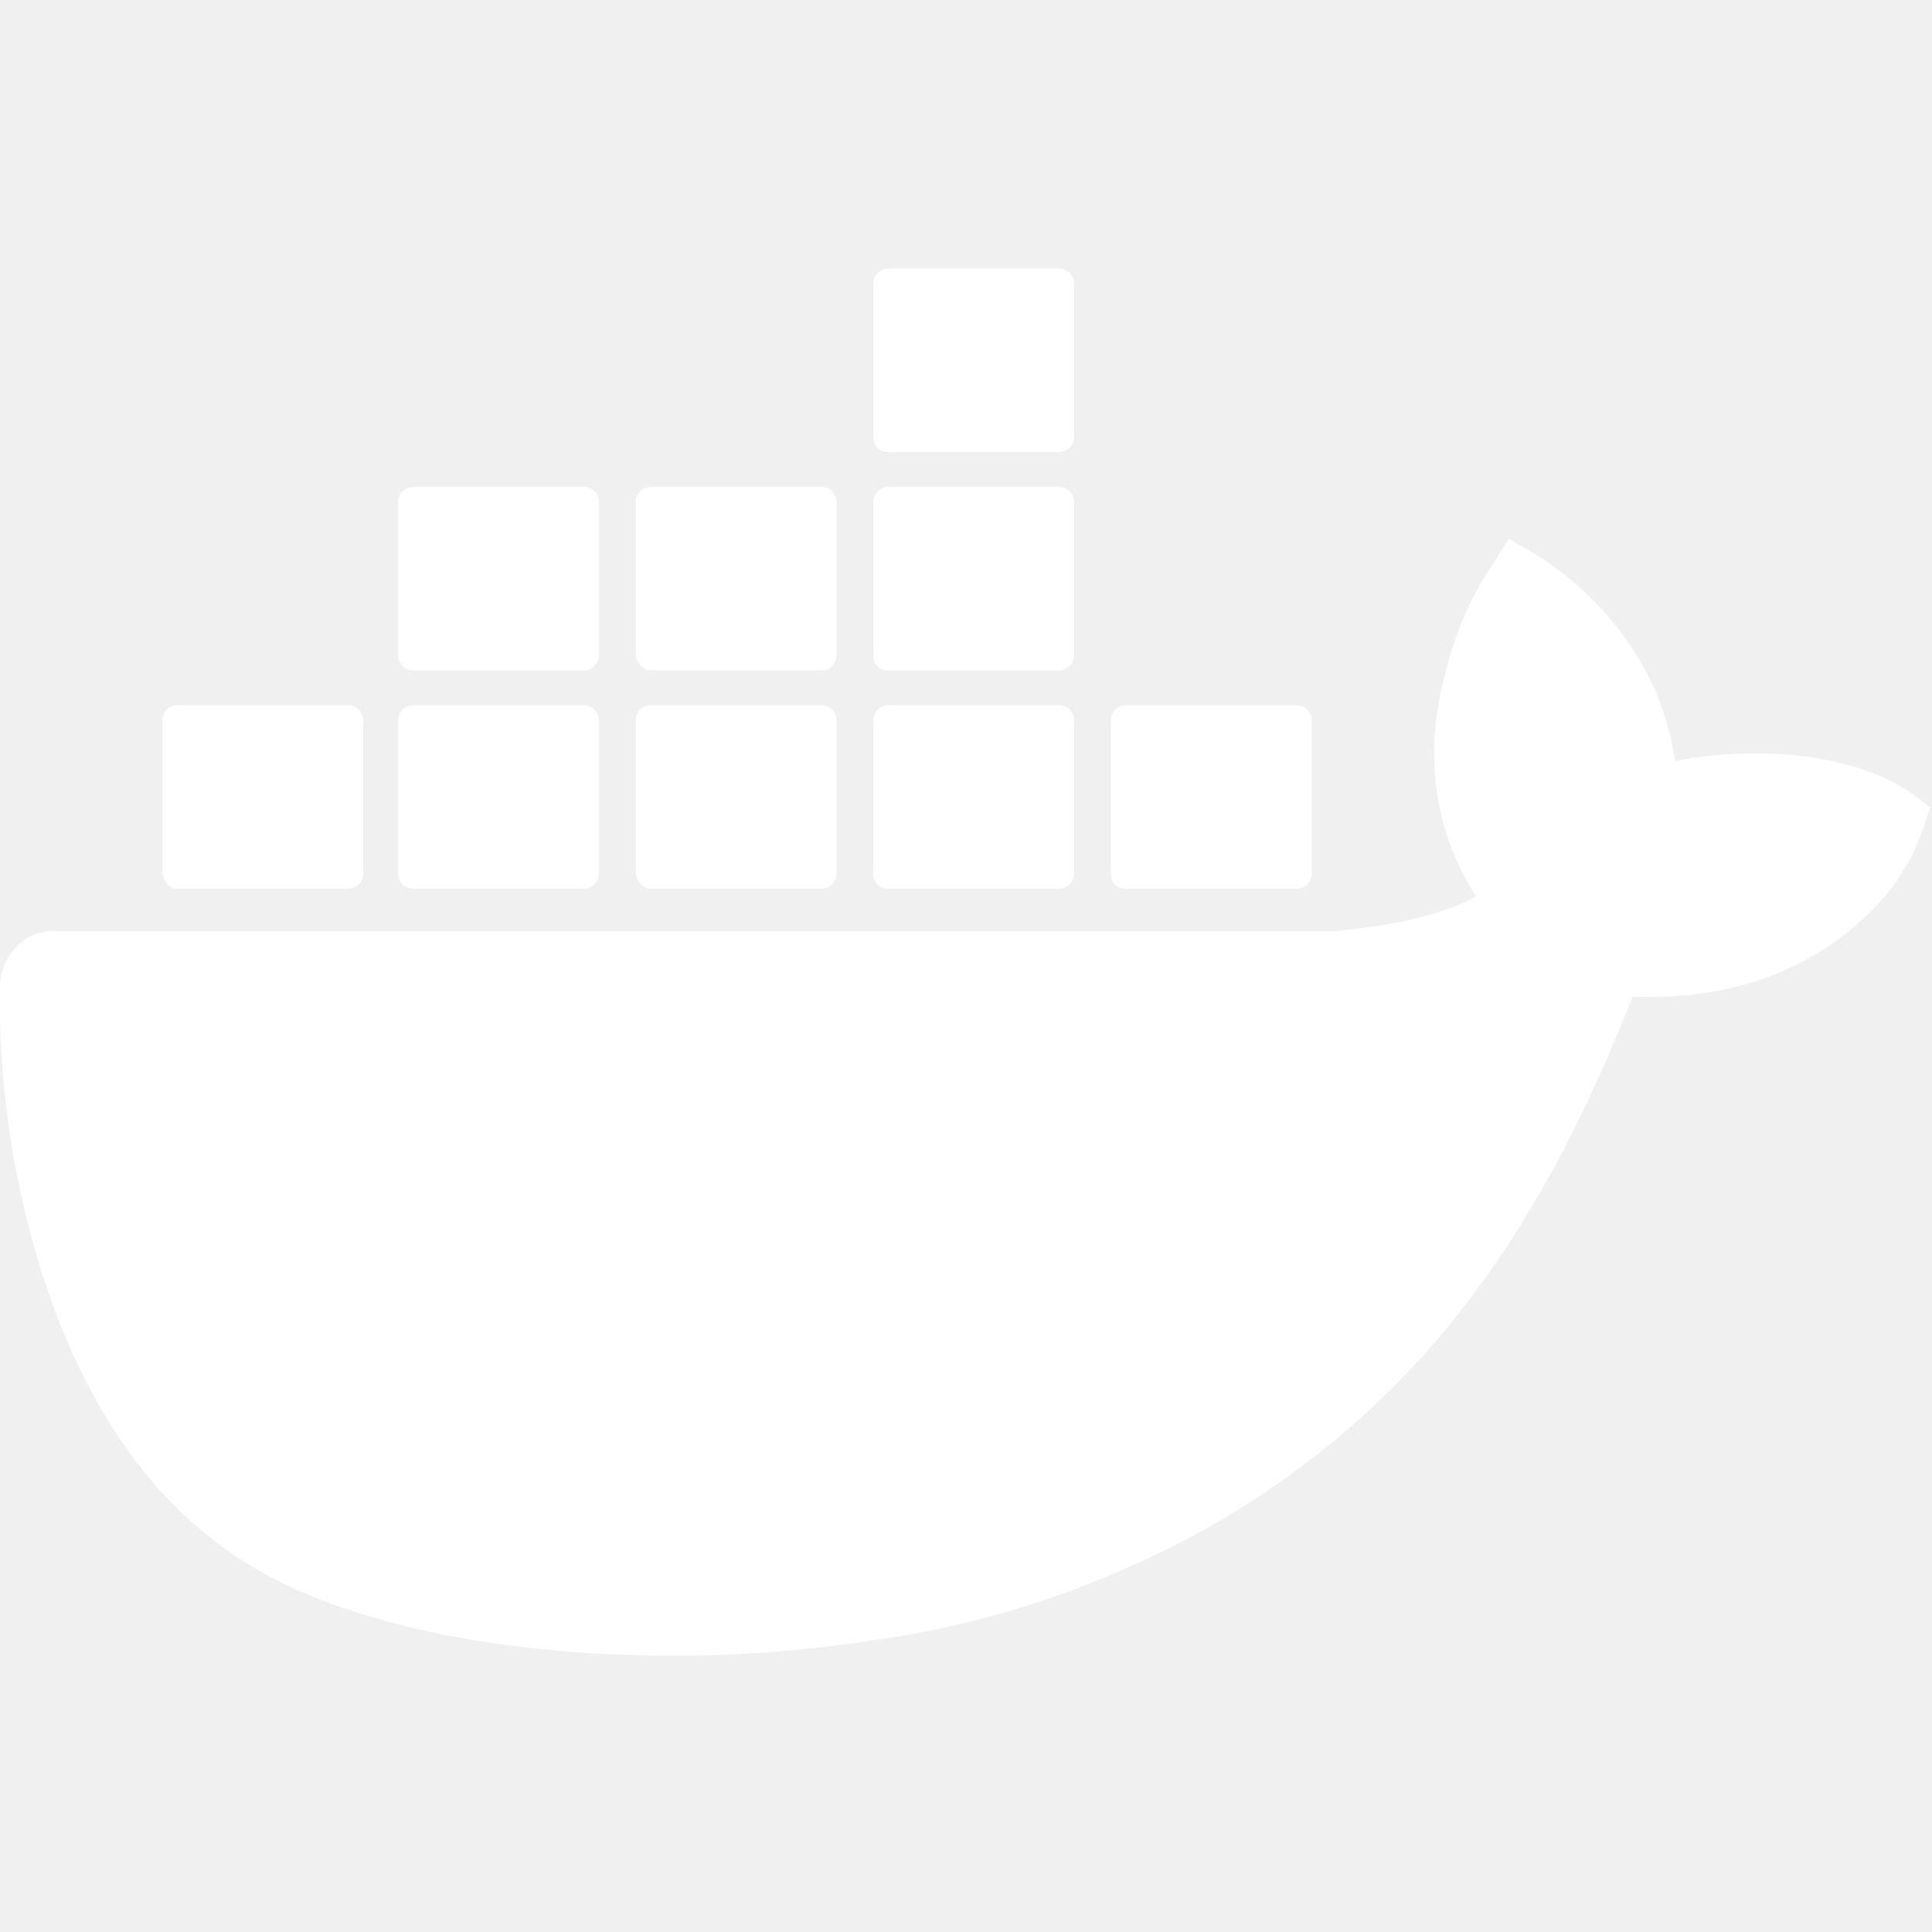
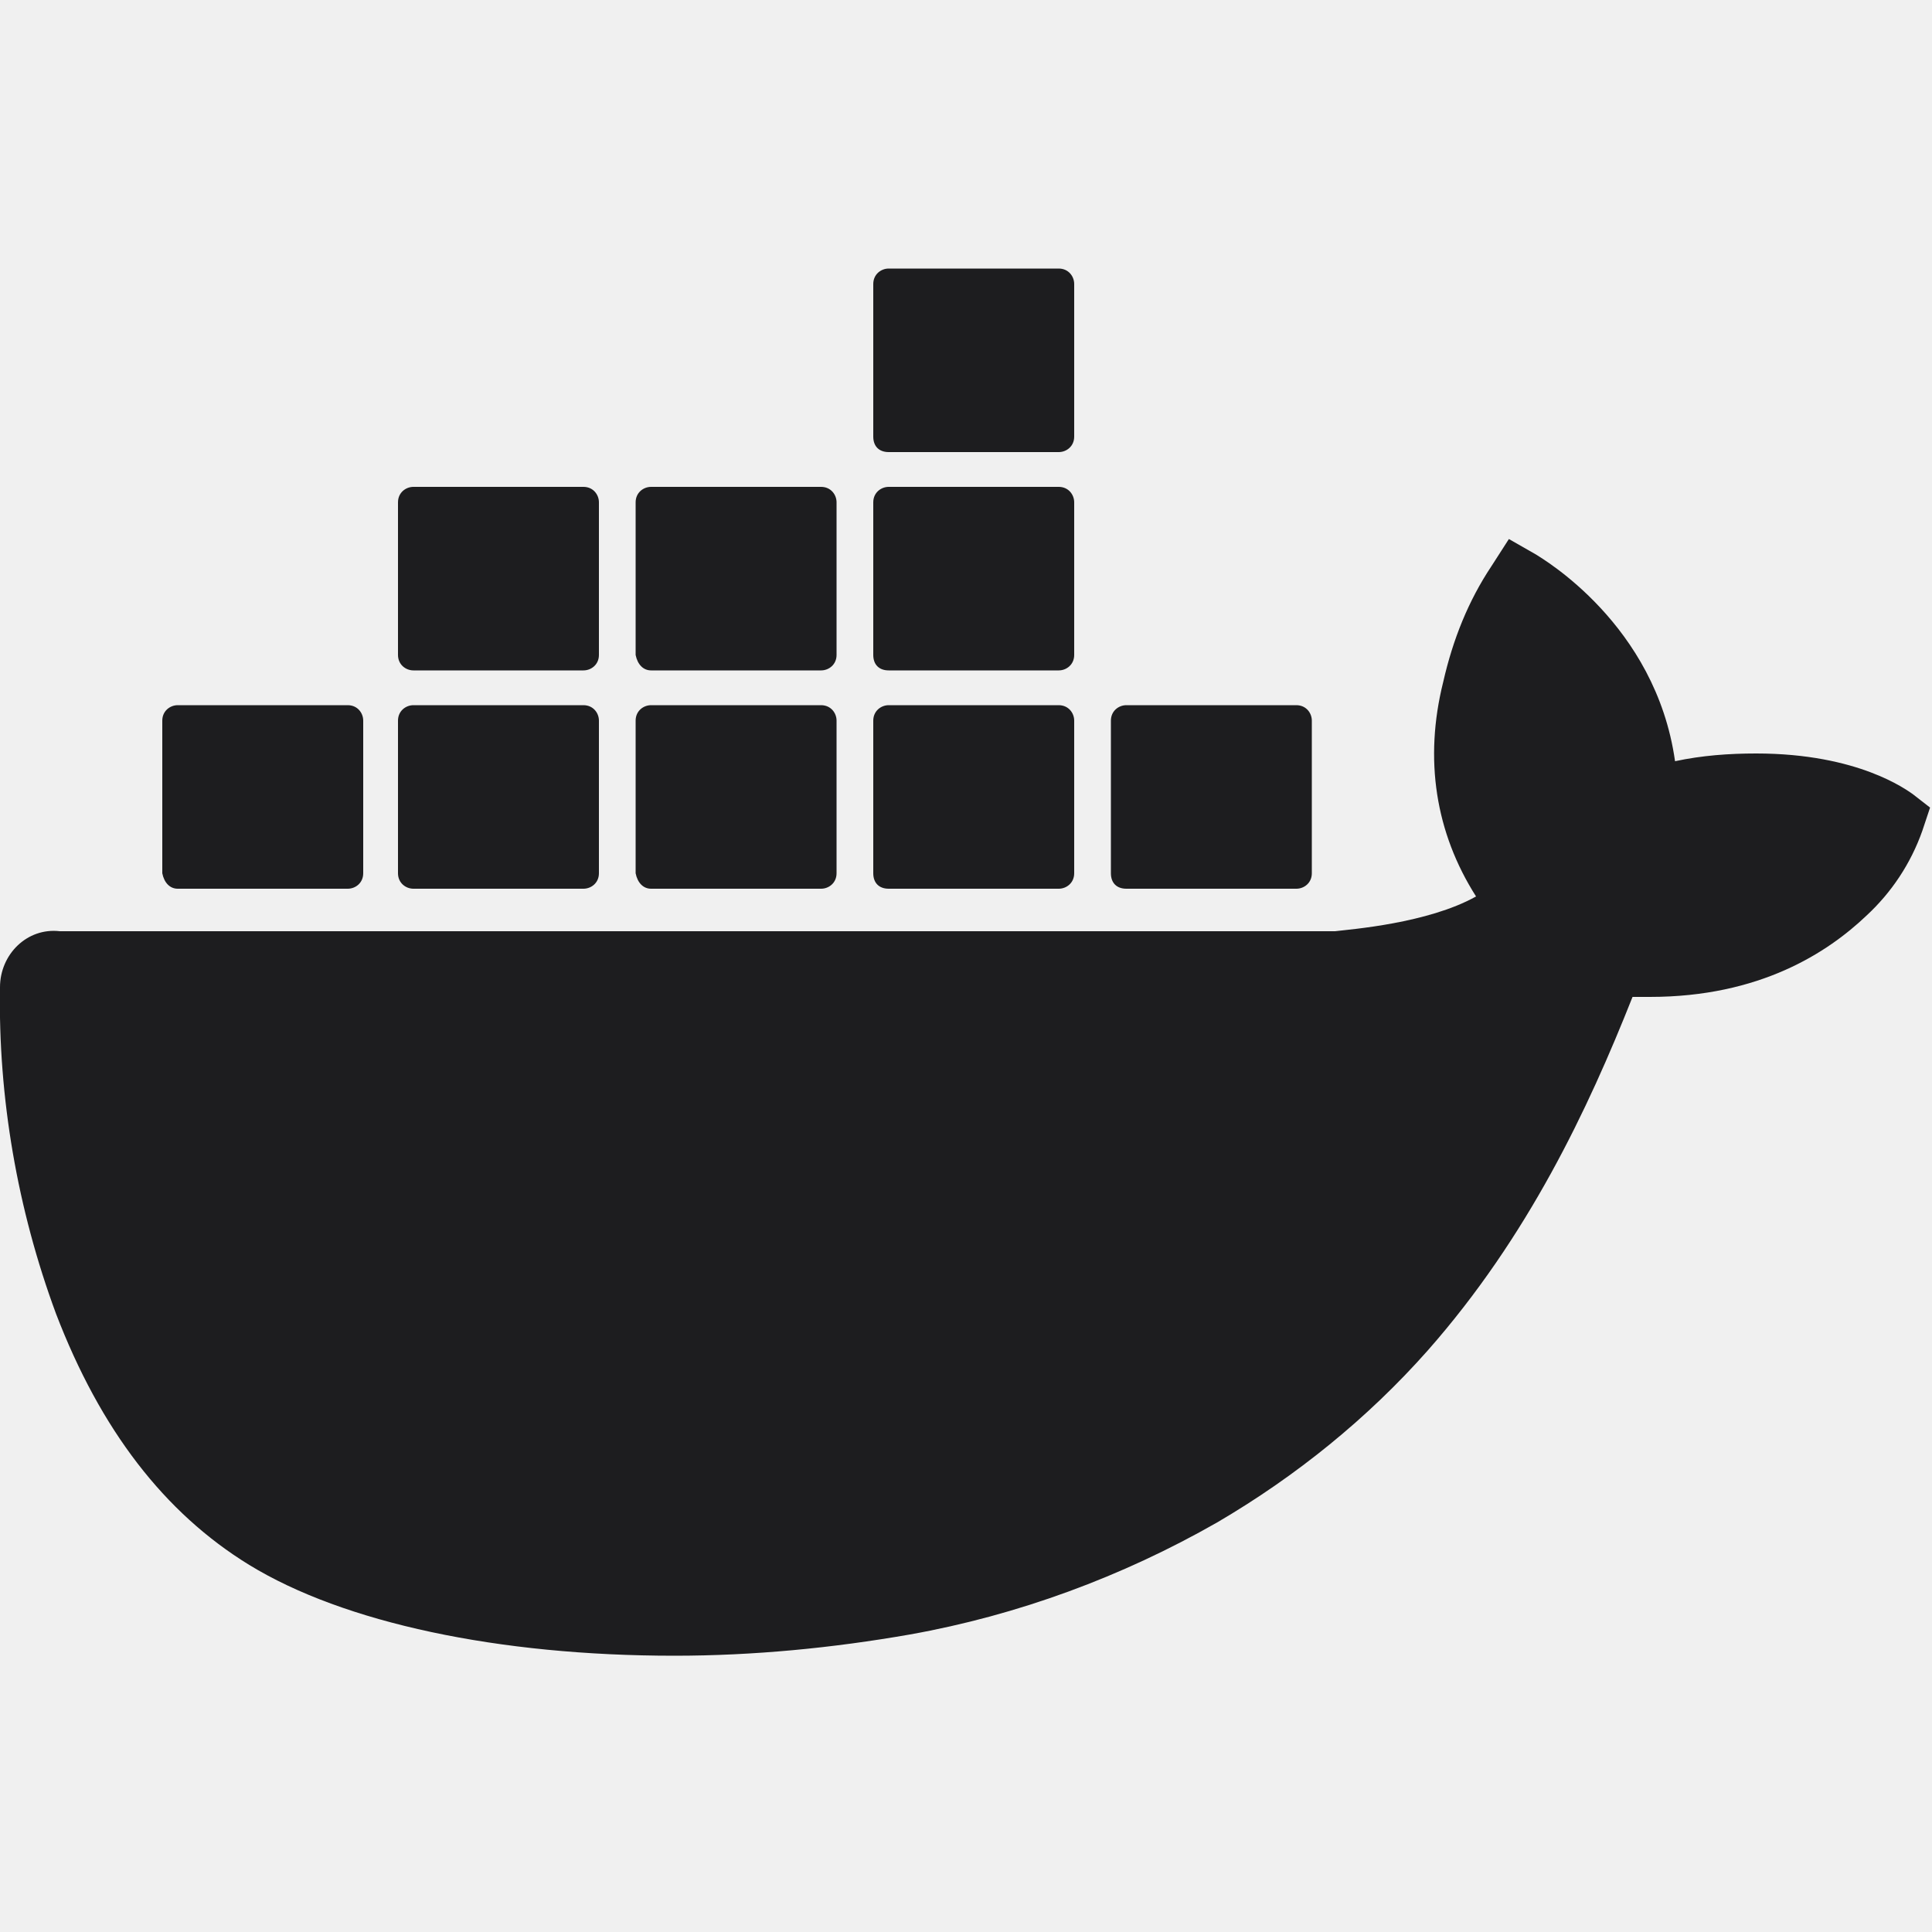
<svg xmlns="http://www.w3.org/2000/svg" width="100" height="100" viewBox="0 0 100 100" fill="none">
-   <g clip-path="url(#clip0_11_84)">
-     <path d="M99 41.1C98.7 40.9 96.2 39 90.9 39C89.5 39 88.1 39.1 86.7 39.4C85.7 32.3 79.8 28.9 79.5 28.7L78.1 27.9L77.2 29.3C76 31.1 75.2 33.1 74.7 35.3C73.7 39.3 74.3 43.1 76.4 46.4C73.9 47.8 69.9 48.1 69.1 48.2H3.1C1.4 48 -8.33534e-06 49.4 -8.33534e-06 51.1C-0.1 56.8 0.9 62.6 2.9 68C5.2 74 8.5 78.3 12.9 81C17.8 84 25.8 85.7 34.9 85.7C39 85.7 43.1 85.3 47.1 84.6C52.7 83.6 58.1 81.6 63 78.8C67.1 76.4 70.8 73.4 73.9 69.9C79.1 64 82.2 57.4 84.5 51.6H85.4C91.1 51.6 94.6 49.3 96.6 47.4C97.9 46.2 98.9 44.7 99.5 43L99.9 41.8L99 41.1Z" fill="white" />
-     <path d="M9.2 46H18C18.4 46 18.8 45.7 18.8 45.2V37.3C18.8 36.9 18.5 36.5 18 36.5H9.2C8.8 36.5 8.4 36.8 8.4 37.3V45.2C8.5 45.7 8.8 46 9.2 46Z" fill="white" />
-     <path d="M21.4 46H30.2C30.6 46 31 45.7 31 45.2V37.3C31 36.9 30.7 36.5 30.2 36.5H21.4C21 36.5 20.6 36.8 20.6 37.3V45.2C20.6 45.7 21 46 21.4 46Z" fill="white" />
-     <path d="M33.7 46H42.5C42.9 46 43.3 45.7 43.3 45.2V37.3C43.3 36.9 43 36.5 42.5 36.5H33.7C33.3 36.5 32.9 36.8 32.9 37.3V45.2C33 45.7 33.3 46 33.7 46Z" fill="white" />
-     <path d="M46 46H54.8C55.2 46 55.6 45.7 55.6 45.2V37.3C55.6 36.9 55.3 36.5 54.8 36.5H46C45.6 36.5 45.2 36.8 45.2 37.3V45.2C45.2 45.7 45.5 46 46 46Z" fill="white" />
-     <path d="M21.4 34.7H30.2C30.6 34.7 31 34.4 31 33.9V26C31 25.6 30.7 25.2 30.2 25.2H21.4C21 25.2 20.6 25.5 20.6 26V33.9C20.6 34.4 21 34.7 21.4 34.7Z" fill="white" />
-     <path d="M33.7 34.7H42.5C42.9 34.7 43.3 34.4 43.3 33.9V26C43.3 25.6 43 25.2 42.5 25.2H33.7C33.3 25.2 32.9 25.5 32.9 26V33.9C33 34.4 33.3 34.7 33.7 34.7Z" fill="white" />
-     <path d="M46 34.7H54.8C55.2 34.7 55.6 34.4 55.6 33.9V26C55.6 25.6 55.3 25.2 54.8 25.2H46C45.6 25.2 45.2 25.5 45.2 26V33.9C45.2 34.4 45.5 34.7 46 34.7Z" fill="white" />
-     <path d="M46 23.4H54.8C55.2 23.4 55.6 23.1 55.6 22.6V14.7C55.6 14.3 55.3 13.9 54.8 13.9H46C45.6 13.9 45.2 14.2 45.2 14.7V22.6C45.2 23.1 45.5 23.4 46 23.4Z" fill="white" />
-     <path d="M58.3 46H67.1C67.5 46 67.9 45.7 67.9 45.2V37.3C67.9 36.9 67.6 36.5 67.1 36.5H58.3C57.9 36.5 57.5 36.8 57.5 37.3V45.2C57.5 45.7 57.8 46 58.3 46Z" fill="white" />
+   <g clip-path="url(#clip0_11_72)">
+     <path d="M99 41.1C98.7 40.9 96.2 39 90.9 39C89.5 39 88.1 39.1 86.7 39.4C85.7 32.3 79.8 28.9 79.5 28.7L78.1 27.9L77.2 29.3C76 31.1 75.2 33.1 74.7 35.3C73.7 39.3 74.3 43.1 76.4 46.4C73.9 47.8 69.9 48.1 69.1 48.2H3.1C1.4 48 -8.33534e-06 49.4 -8.33534e-06 51.1C-0.1 56.8 0.9 62.6 2.9 68C5.2 74 8.5 78.3 12.9 81C17.8 84 25.8 85.7 34.9 85.7C39 85.7 43.1 85.3 47.1 84.6C52.7 83.6 58.1 81.6 63 78.8C67.1 76.4 70.8 73.4 73.9 69.9C79.1 64 82.2 57.4 84.5 51.6H85.4C91.1 51.6 94.6 49.3 96.6 47.4C97.9 46.2 98.9 44.7 99.5 43L99.9 41.8L99 41.1Z" fill="#1D1D1F" />
+     <path d="M9.2 46H18C18.4 46 18.8 45.7 18.8 45.2V37.3C18.8 36.9 18.5 36.5 18 36.5H9.2C8.8 36.5 8.4 36.8 8.4 37.3V45.2C8.5 45.7 8.8 46 9.2 46Z" fill="#1D1D1F" />
+     <path d="M21.4 46H30.2C30.6 46 31 45.7 31 45.2V37.3C31 36.9 30.7 36.5 30.2 36.5H21.4C21 36.5 20.6 36.8 20.6 37.3V45.2C20.6 45.7 21 46 21.4 46Z" fill="#1D1D1F" />
+     <path d="M33.7 46H42.5C42.9 46 43.3 45.7 43.3 45.2V37.3C43.3 36.9 43 36.5 42.5 36.5H33.7C33.3 36.5 32.9 36.8 32.9 37.3V45.2C33 45.7 33.3 46 33.7 46Z" fill="#1D1D1F" />
+     <path d="M46 46H54.8C55.2 46 55.6 45.7 55.6 45.2V37.3C55.6 36.9 55.3 36.5 54.8 36.5H46C45.6 36.5 45.2 36.8 45.2 37.3V45.2C45.2 45.7 45.5 46 46 46Z" fill="#1D1D1F" />
+     <path d="M21.4 34.7H30.2C30.6 34.7 31 34.4 31 33.9V26C31 25.6 30.7 25.2 30.2 25.2H21.4C21 25.2 20.6 25.5 20.6 26V33.9C20.6 34.4 21 34.7 21.4 34.7Z" fill="#1D1D1F" />
+     <path d="M33.7 34.7H42.5C42.9 34.7 43.3 34.4 43.3 33.9V26C43.3 25.6 43 25.2 42.5 25.2H33.7C33.3 25.2 32.9 25.5 32.9 26V33.9C33 34.4 33.3 34.7 33.7 34.7Z" fill="#1D1D1F" />
+     <path d="M46 34.7H54.8C55.2 34.7 55.6 34.4 55.6 33.9V26C55.6 25.6 55.3 25.2 54.8 25.2H46C45.6 25.2 45.2 25.5 45.2 26V33.9C45.2 34.4 45.5 34.7 46 34.7Z" fill="#1D1D1F" />
+     <path d="M46 23.4H54.8C55.2 23.4 55.6 23.1 55.6 22.6V14.7C55.6 14.3 55.3 13.9 54.8 13.9H46C45.6 13.9 45.2 14.2 45.2 14.7V22.6C45.2 23.1 45.5 23.4 46 23.4Z" fill="#1D1D1F" />
+     <path d="M58.3 46H67.1C67.5 46 67.9 45.7 67.9 45.2V37.3C67.9 36.9 67.6 36.5 67.1 36.5H58.3C57.9 36.5 57.5 36.8 57.5 37.3V45.2C57.5 45.7 57.8 46 58.3 46Z" fill="#1D1D1F" />
  </g>
  <defs>
-     <clipPath id="clip0_11_84">
+     <clipPath id="clip0_11_72">
      <rect width="100" height="100" fill="white" />
    </clipPath>
  </defs>
</svg>
